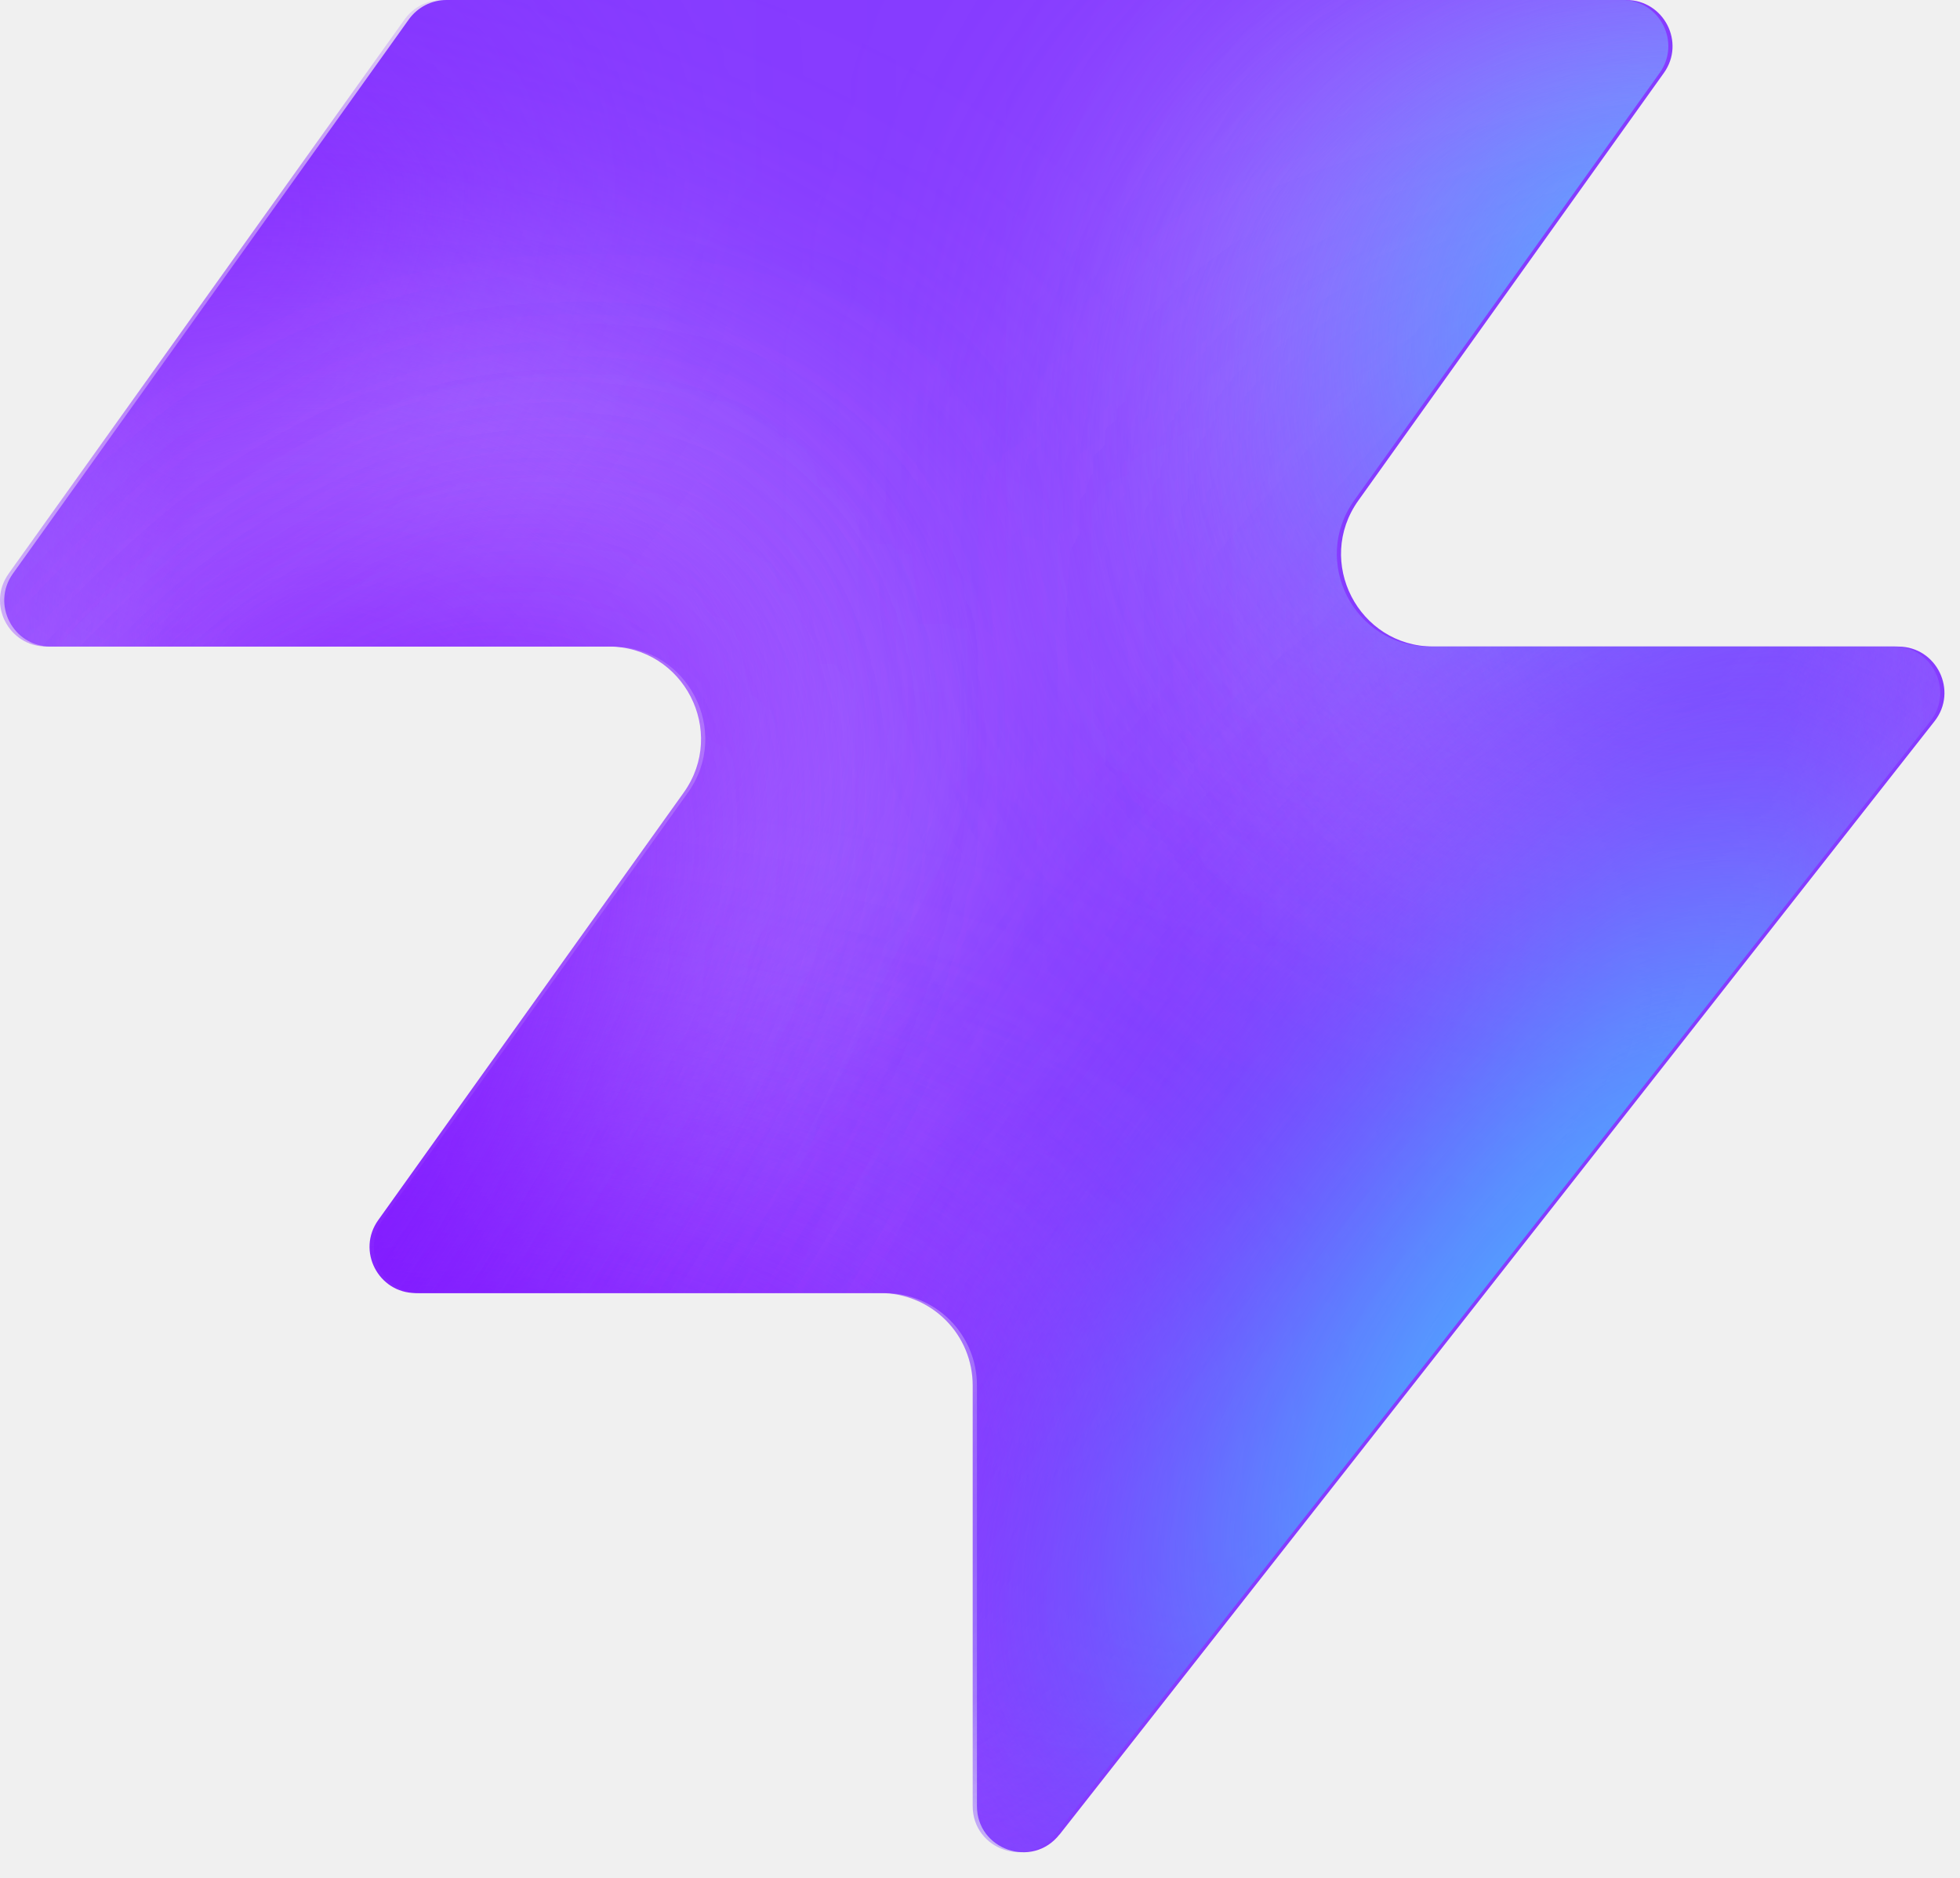
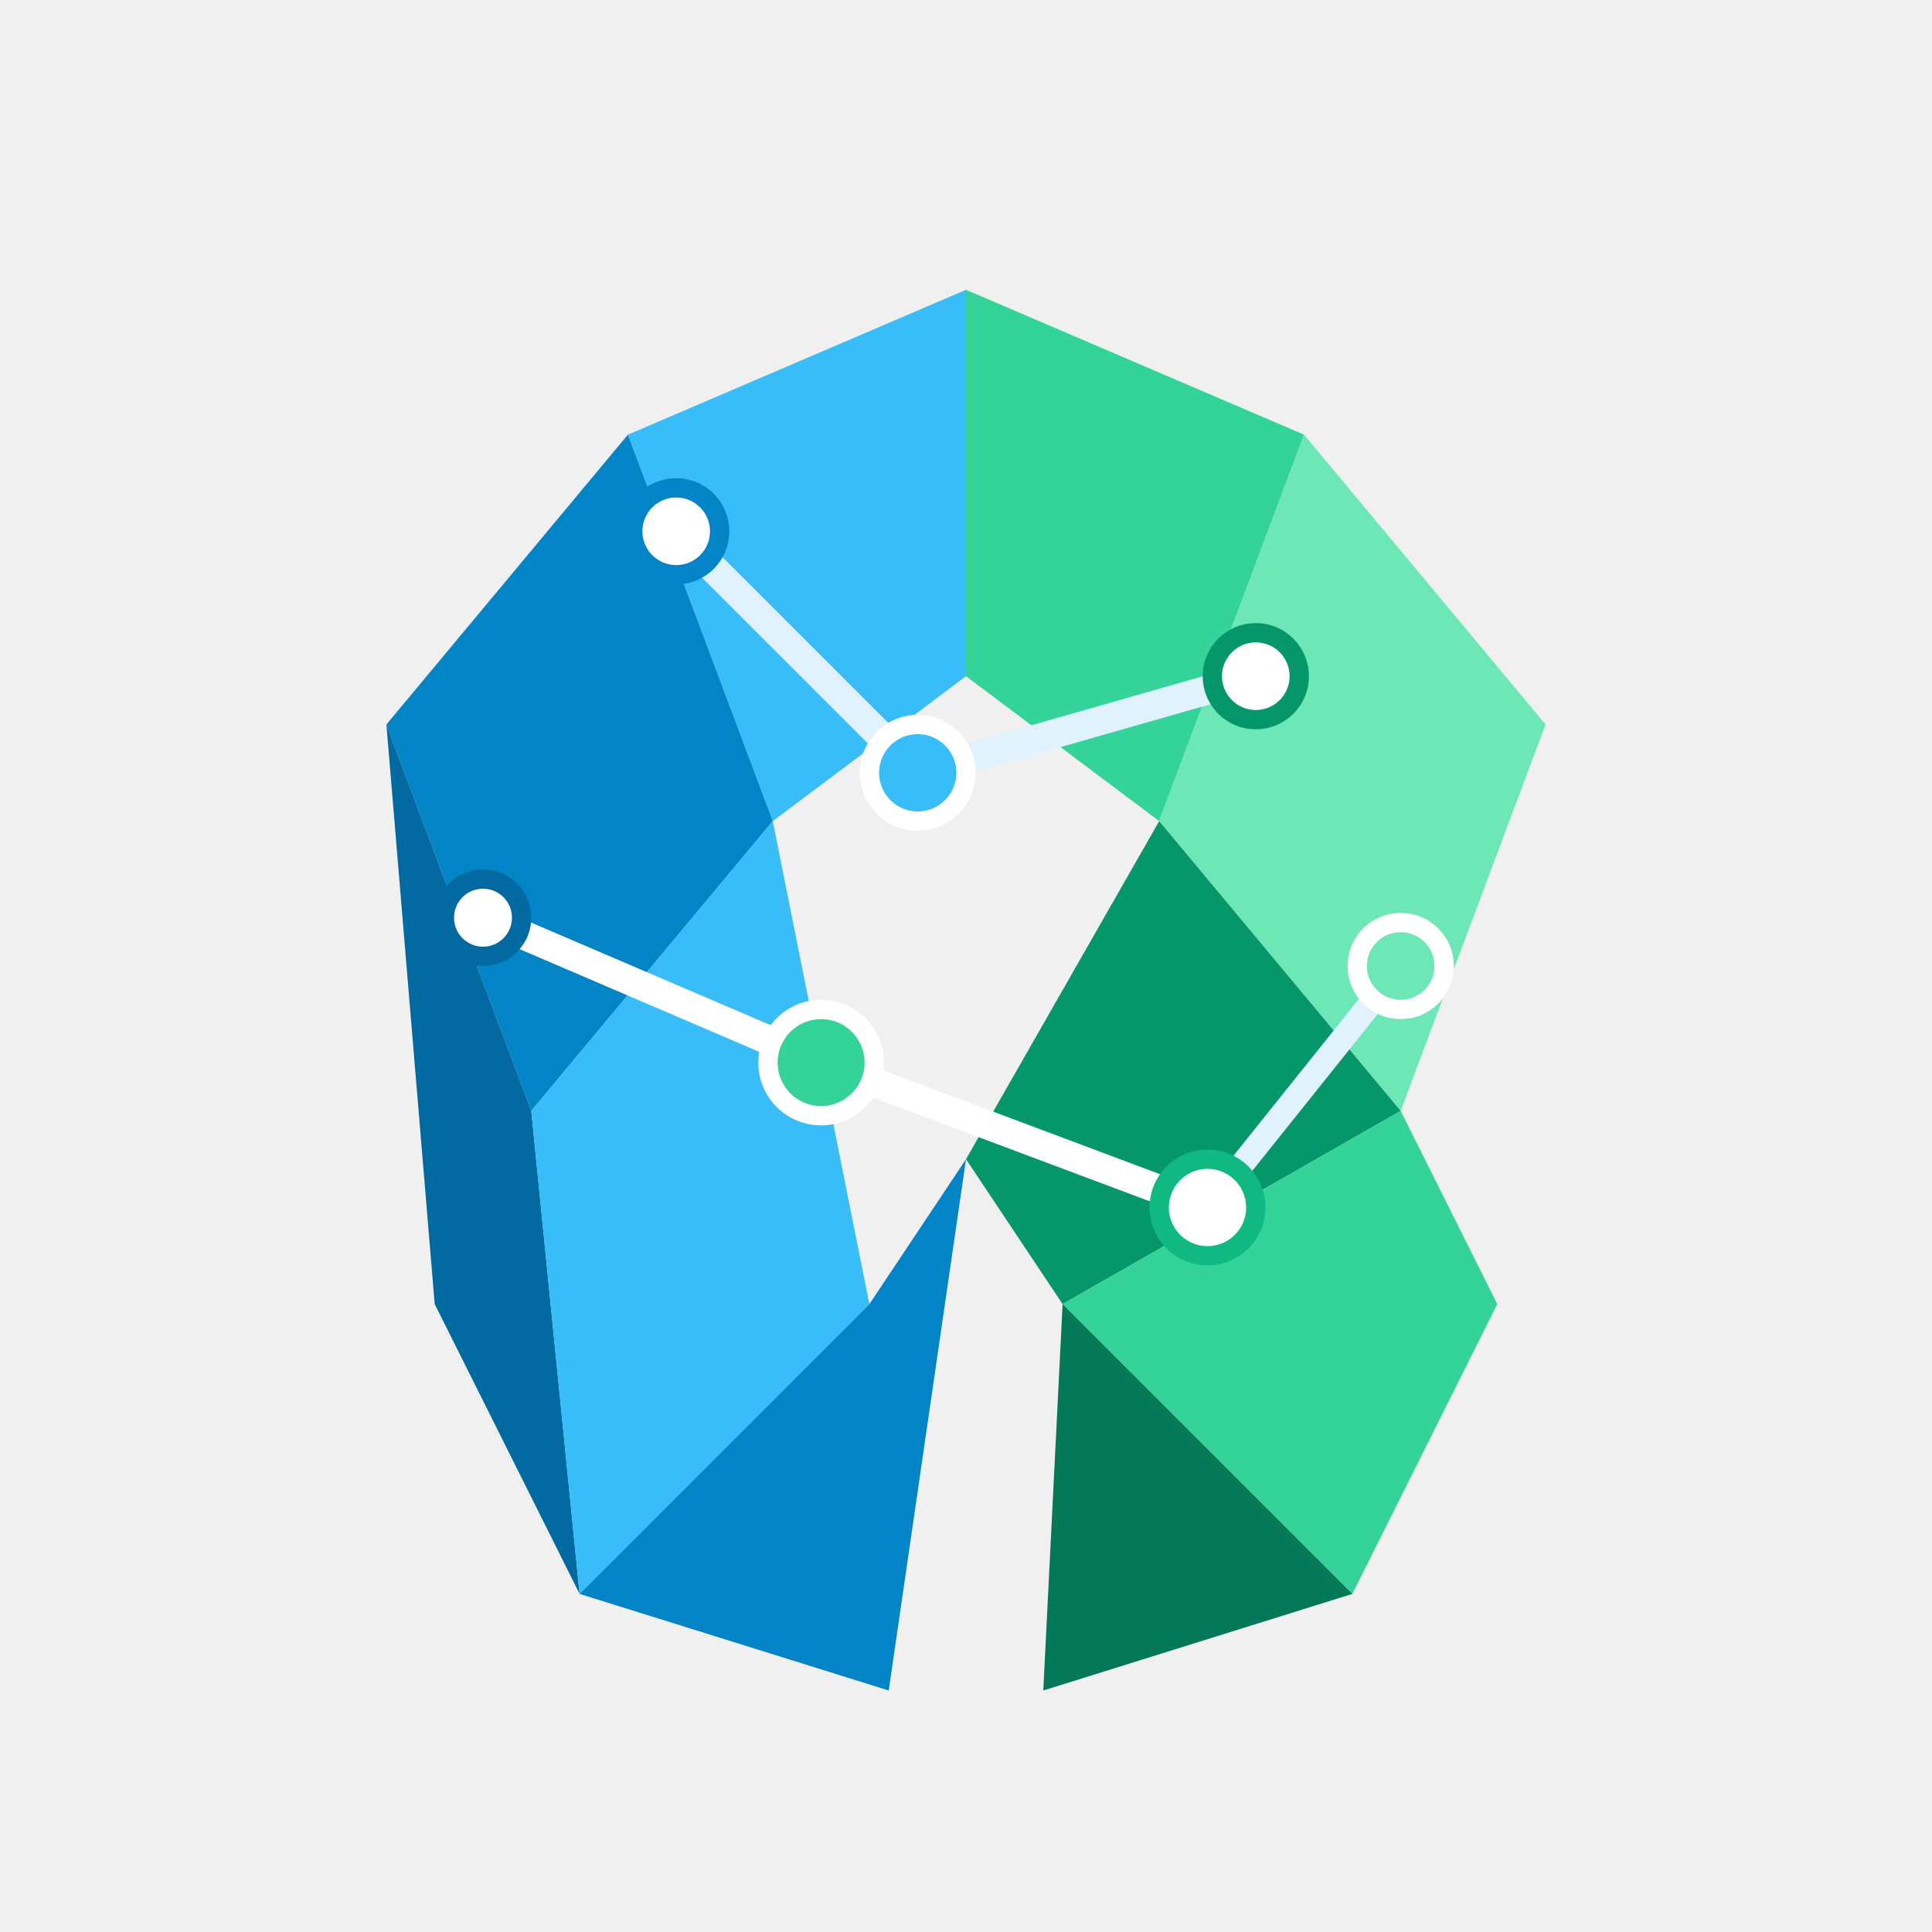
- <svg xmlns="http://www.w3.org/2000/svg" width="48" height="46" fill="none" viewBox="0 0 48 46">
-   <path fill="#863bff" d="M25.946 44.938c-.664.845-2.021.375-2.021-.698V33.937a2.26 2.26 0 0 0-2.262-2.262H10.287c-.92 0-1.456-1.04-.92-1.788l7.48-10.471c1.07-1.497 0-3.578-1.842-3.578H1.237c-.92 0-1.456-1.04-.92-1.788L10.013.474c.214-.297.556-.474.92-.474h28.894c.92 0 1.456 1.04.92 1.788l-7.48 10.471c-1.07 1.498 0 3.579 1.842 3.579h11.377c.943 0 1.473 1.088.89 1.83L25.947 44.94z" style="fill:#863bff;fill:color(display-p3 .525 .23 1);fill-opacity:1" />
-   <mask id="a" width="48" height="46" x="0" y="0" maskUnits="userSpaceOnUse" style="mask-type:alpha">
-     <path fill="#000" d="M25.842 44.938c-.664.844-2.021.375-2.021-.698V33.937a2.26 2.26 0 0 0-2.262-2.262H10.183c-.92 0-1.456-1.04-.92-1.788l7.48-10.471c1.07-1.498 0-3.579-1.842-3.579H1.133c-.92 0-1.456-1.04-.92-1.787L9.91.473c.214-.297.556-.474.92-.474h28.894c.92 0 1.456 1.04.92 1.788l-7.48 10.471c-1.07 1.498 0 3.578 1.842 3.578h11.377c.943 0 1.473 1.088.89 1.832L25.843 44.94z" style="fill:#000;fill-opacity:1" />
-   </mask>
-   <g mask="url(#a)">
-     <g filter="url(#b)">
-       <ellipse cx="5.508" cy="14.704" fill="#ede6ff" rx="5.508" ry="14.704" style="fill:#ede6ff;fill:color(display-p3 .927 .903 1);fill-opacity:1" transform="matrix(.00324 1 1 -.00324 -4.47 31.516)" />
-     </g>
-     <g filter="url(#c)">
-       <ellipse cx="10.399" cy="29.851" fill="#ede6ff" rx="10.399" ry="29.851" style="fill:#ede6ff;fill:color(display-p3 .927 .903 1);fill-opacity:1" transform="matrix(.00324 1 1 -.00324 -39.328 7.883)" />
-     </g>
-     <g filter="url(#d)">
-       <ellipse cx="5.508" cy="30.487" fill="#7e14ff" rx="5.508" ry="30.487" style="fill:#7e14ff;fill:color(display-p3 .492 .077 1);fill-opacity:1" transform="rotate(89.814 -25.913 -14.639)scale(1 -1)" />
-     </g>
-     <g filter="url(#e)">
-       <ellipse cx="5.508" cy="30.599" fill="#7e14ff" rx="5.508" ry="30.599" style="fill:#7e14ff;fill:color(display-p3 .492 .077 1);fill-opacity:1" transform="rotate(89.814 -32.644 -3.334)scale(1 -1)" />
-     </g>
-     <g filter="url(#f)">
-       <ellipse cx="5.508" cy="30.599" fill="#7e14ff" rx="5.508" ry="30.599" style="fill:#7e14ff;fill:color(display-p3 .492 .077 1);fill-opacity:1" transform="matrix(.00324 1 1 -.00324 -34.34 30.47)" />
-     </g>
-     <g filter="url(#g)">
-       <ellipse cx="14.072" cy="22.078" fill="#ede6ff" rx="14.072" ry="22.078" style="fill:#ede6ff;fill:color(display-p3 .927 .903 1);fill-opacity:1" transform="rotate(93.35 24.506 48.493)scale(-1 1)" />
-     </g>
-     <g filter="url(#h)">
-       <ellipse cx="3.47" cy="21.501" fill="#7e14ff" rx="3.47" ry="21.501" style="fill:#7e14ff;fill:color(display-p3 .492 .077 1);fill-opacity:1" transform="rotate(89.009 28.708 47.59)scale(-1 1)" />
-     </g>
-     <g filter="url(#i)">
-       <ellipse cx="3.47" cy="21.501" fill="#7e14ff" rx="3.47" ry="21.501" style="fill:#7e14ff;fill:color(display-p3 .492 .077 1);fill-opacity:1" transform="rotate(89.009 28.708 47.59)scale(-1 1)" />
-     </g>
-     <g filter="url(#j)">
-       <ellipse cx=".387" cy="8.972" fill="#7e14ff" rx="4.407" ry="29.108" style="fill:#7e14ff;fill:color(display-p3 .492 .077 1);fill-opacity:1" transform="rotate(39.51 .387 8.972)" />
-     </g>
-     <g filter="url(#k)">
-       <ellipse cx="47.523" cy="-6.092" fill="#7e14ff" rx="4.407" ry="29.108" style="fill:#7e14ff;fill:color(display-p3 .492 .077 1);fill-opacity:1" transform="rotate(37.892 47.523 -6.092)" />
-     </g>
-     <g filter="url(#l)">
-       <ellipse cx="41.412" cy="6.333" fill="#47bfff" rx="5.971" ry="9.665" style="fill:#47bfff;fill:color(display-p3 .28 .748 1);fill-opacity:1" transform="rotate(37.892 41.412 6.333)" />
-     </g>
-     <g filter="url(#m)">
-       <ellipse cx="-1.879" cy="38.332" fill="#7e14ff" rx="4.407" ry="29.108" style="fill:#7e14ff;fill:color(display-p3 .492 .077 1);fill-opacity:1" transform="rotate(37.892 -1.88 38.332)" />
-     </g>
-     <g filter="url(#n)">
-       <ellipse cx="-1.879" cy="38.332" fill="#7e14ff" rx="4.407" ry="29.108" style="fill:#7e14ff;fill:color(display-p3 .492 .077 1);fill-opacity:1" transform="rotate(37.892 -1.88 38.332)" />
-     </g>
-     <g filter="url(#o)">
-       <ellipse cx="35.651" cy="29.907" fill="#7e14ff" rx="4.407" ry="29.108" style="fill:#7e14ff;fill:color(display-p3 .492 .077 1);fill-opacity:1" transform="rotate(37.892 35.651 29.907)" />
-     </g>
-     <g filter="url(#p)">
-       <ellipse cx="38.418" cy="32.4" fill="#47bfff" rx="5.971" ry="15.297" style="fill:#47bfff;fill:color(display-p3 .28 .748 1);fill-opacity:1" transform="rotate(37.892 38.418 32.4)" />
-     </g>
-   </g>
-   <defs>
-     <filter id="b" width="60.045" height="41.654" x="-19.77" y="16.149" color-interpolation-filters="sRGB" filterUnits="userSpaceOnUse">
-       <feFlood flood-opacity="0" result="BackgroundImageFix" />
-       <feBlend in="SourceGraphic" in2="BackgroundImageFix" result="shape" />
-       <feGaussianBlur result="effect1_foregroundBlur_2002_17158" stdDeviation="7.659" />
-     </filter>
-     <filter id="c" width="90.34" height="51.437" x="-54.613" y="-7.533" color-interpolation-filters="sRGB" filterUnits="userSpaceOnUse">
-       <feFlood flood-opacity="0" result="BackgroundImageFix" />
-       <feBlend in="SourceGraphic" in2="BackgroundImageFix" result="shape" />
-       <feGaussianBlur result="effect1_foregroundBlur_2002_17158" stdDeviation="7.659" />
-     </filter>
-     <filter id="d" width="79.355" height="29.4" x="-49.64" y="2.03" color-interpolation-filters="sRGB" filterUnits="userSpaceOnUse">
-       <feFlood flood-opacity="0" result="BackgroundImageFix" />
-       <feBlend in="SourceGraphic" in2="BackgroundImageFix" result="shape" />
-       <feGaussianBlur result="effect1_foregroundBlur_2002_17158" stdDeviation="4.596" />
-     </filter>
-     <filter id="e" width="79.579" height="29.4" x="-45.045" y="20.029" color-interpolation-filters="sRGB" filterUnits="userSpaceOnUse">
-       <feFlood flood-opacity="0" result="BackgroundImageFix" />
-       <feBlend in="SourceGraphic" in2="BackgroundImageFix" result="shape" />
-       <feGaussianBlur result="effect1_foregroundBlur_2002_17158" stdDeviation="4.596" />
-     </filter>
-     <filter id="f" width="79.579" height="29.4" x="-43.513" y="21.178" color-interpolation-filters="sRGB" filterUnits="userSpaceOnUse">
-       <feFlood flood-opacity="0" result="BackgroundImageFix" />
-       <feBlend in="SourceGraphic" in2="BackgroundImageFix" result="shape" />
-       <feGaussianBlur result="effect1_foregroundBlur_2002_17158" stdDeviation="4.596" />
-     </filter>
-     <filter id="g" width="74.749" height="58.852" x="15.756" y="-17.901" color-interpolation-filters="sRGB" filterUnits="userSpaceOnUse">
-       <feFlood flood-opacity="0" result="BackgroundImageFix" />
-       <feBlend in="SourceGraphic" in2="BackgroundImageFix" result="shape" />
-       <feGaussianBlur result="effect1_foregroundBlur_2002_17158" stdDeviation="7.659" />
-     </filter>
-     <filter id="h" width="61.377" height="25.362" x="23.548" y="2.284" color-interpolation-filters="sRGB" filterUnits="userSpaceOnUse">
-       <feFlood flood-opacity="0" result="BackgroundImageFix" />
-       <feBlend in="SourceGraphic" in2="BackgroundImageFix" result="shape" />
-       <feGaussianBlur result="effect1_foregroundBlur_2002_17158" stdDeviation="4.596" />
-     </filter>
-     <filter id="i" width="61.377" height="25.362" x="23.548" y="2.284" color-interpolation-filters="sRGB" filterUnits="userSpaceOnUse">
-       <feFlood flood-opacity="0" result="BackgroundImageFix" />
-       <feBlend in="SourceGraphic" in2="BackgroundImageFix" result="shape" />
-       <feGaussianBlur result="effect1_foregroundBlur_2002_17158" stdDeviation="4.596" />
-     </filter>
-     <filter id="j" width="56.045" height="63.649" x="-27.636" y="-22.853" color-interpolation-filters="sRGB" filterUnits="userSpaceOnUse">
-       <feFlood flood-opacity="0" result="BackgroundImageFix" />
-       <feBlend in="SourceGraphic" in2="BackgroundImageFix" result="shape" />
-       <feGaussianBlur result="effect1_foregroundBlur_2002_17158" stdDeviation="4.596" />
-     </filter>
-     <filter id="k" width="54.814" height="64.646" x="20.116" y="-38.415" color-interpolation-filters="sRGB" filterUnits="userSpaceOnUse">
-       <feFlood flood-opacity="0" result="BackgroundImageFix" />
-       <feBlend in="SourceGraphic" in2="BackgroundImageFix" result="shape" />
-       <feGaussianBlur result="effect1_foregroundBlur_2002_17158" stdDeviation="4.596" />
-     </filter>
-     <filter id="l" width="33.541" height="35.313" x="24.641" y="-11.323" color-interpolation-filters="sRGB" filterUnits="userSpaceOnUse">
-       <feFlood flood-opacity="0" result="BackgroundImageFix" />
-       <feBlend in="SourceGraphic" in2="BackgroundImageFix" result="shape" />
-       <feGaussianBlur result="effect1_foregroundBlur_2002_17158" stdDeviation="4.596" />
-     </filter>
-     <filter id="m" width="54.814" height="64.646" x="-29.286" y="6.009" color-interpolation-filters="sRGB" filterUnits="userSpaceOnUse">
-       <feFlood flood-opacity="0" result="BackgroundImageFix" />
-       <feBlend in="SourceGraphic" in2="BackgroundImageFix" result="shape" />
-       <feGaussianBlur result="effect1_foregroundBlur_2002_17158" stdDeviation="4.596" />
-     </filter>
-     <filter id="n" width="54.814" height="64.646" x="-29.286" y="6.009" color-interpolation-filters="sRGB" filterUnits="userSpaceOnUse">
-       <feFlood flood-opacity="0" result="BackgroundImageFix" />
-       <feBlend in="SourceGraphic" in2="BackgroundImageFix" result="shape" />
-       <feGaussianBlur result="effect1_foregroundBlur_2002_17158" stdDeviation="4.596" />
-     </filter>
-     <filter id="o" width="54.814" height="64.646" x="8.244" y="-2.416" color-interpolation-filters="sRGB" filterUnits="userSpaceOnUse">
-       <feFlood flood-opacity="0" result="BackgroundImageFix" />
-       <feBlend in="SourceGraphic" in2="BackgroundImageFix" result="shape" />
-       <feGaussianBlur result="effect1_foregroundBlur_2002_17158" stdDeviation="4.596" />
-     </filter>
-     <filter id="p" width="39.409" height="43.623" x="18.713" y="10.588" color-interpolation-filters="sRGB" filterUnits="userSpaceOnUse">
-       <feFlood flood-opacity="0" result="BackgroundImageFix" />
-       <feBlend in="SourceGraphic" in2="BackgroundImageFix" result="shape" />
-       <feGaussianBlur result="effect1_foregroundBlur_2002_17158" stdDeviation="4.596" />
-     </filter>
-   </defs>
+ <svg xmlns="http://www.w3.org/2000/svg" viewBox="0 0 200 200" fill="none">
+   <polygon points="100,30 65,45 80,85 100,70" fill="#38BDF8" />
+   <polygon points="65,45 40,75 55,115 80,85" fill="#0284C7" />
+   <polygon points="55,115 40,75 45,135 60,165" fill="#0369A1" />
+   <polygon points="55,115 60,165 90,135 80,85" fill="#38BDF8" />
+   <polygon points="90,135 60,165 92,175 100,120" fill="#0284C7" />
+   <polygon points="100,30 100,70 120,85 135,45" fill="#34D399" />
+   <polygon points="135,45 120,85 145,115 160,75" fill="#6EE7B7" />
+   <polygon points="120,85 100,120 110,135 145,115" fill="#059669" />
+   <polygon points="145,115 110,135 140,165 155,135" fill="#34D399" />
+   <polygon points="110,135 108,175 140,165" fill="#047857" />
+   <path d="M70,55 L95,80 L130,70" stroke="#E0F2FE" stroke-width="3" stroke-linecap="round" />
+   <path d="M50,95 L85,110 L125,125" stroke="#FFFFFF" stroke-width="3" stroke-linecap="round" />
+   <path d="M125,125 L145,100" stroke="#E0F2FE" stroke-width="2.5" stroke-linecap="round" />
+   <circle cx="70" cy="55" r="4.5" fill="#FFFFFF" stroke="#0284C7" stroke-width="2" />
+   <circle cx="95" cy="80" r="5" fill="#38BDF8" stroke="#FFFFFF" stroke-width="2" />
+   <circle cx="130" cy="70" r="4.5" fill="#FFFFFF" stroke="#059669" stroke-width="2" />
+   <circle cx="50" cy="95" r="4" fill="#FFFFFF" stroke="#0369A1" stroke-width="2" />
+   <circle cx="85" cy="110" r="5.5" fill="#34D399" stroke="#FFFFFF" stroke-width="2" />
+   <circle cx="125" cy="125" r="5" fill="#FFFFFF" stroke="#10B981" stroke-width="2" />
+   <circle cx="145" cy="100" r="4.5" fill="#6EE7B7" stroke="#FFFFFF" stroke-width="2" />
</svg>
